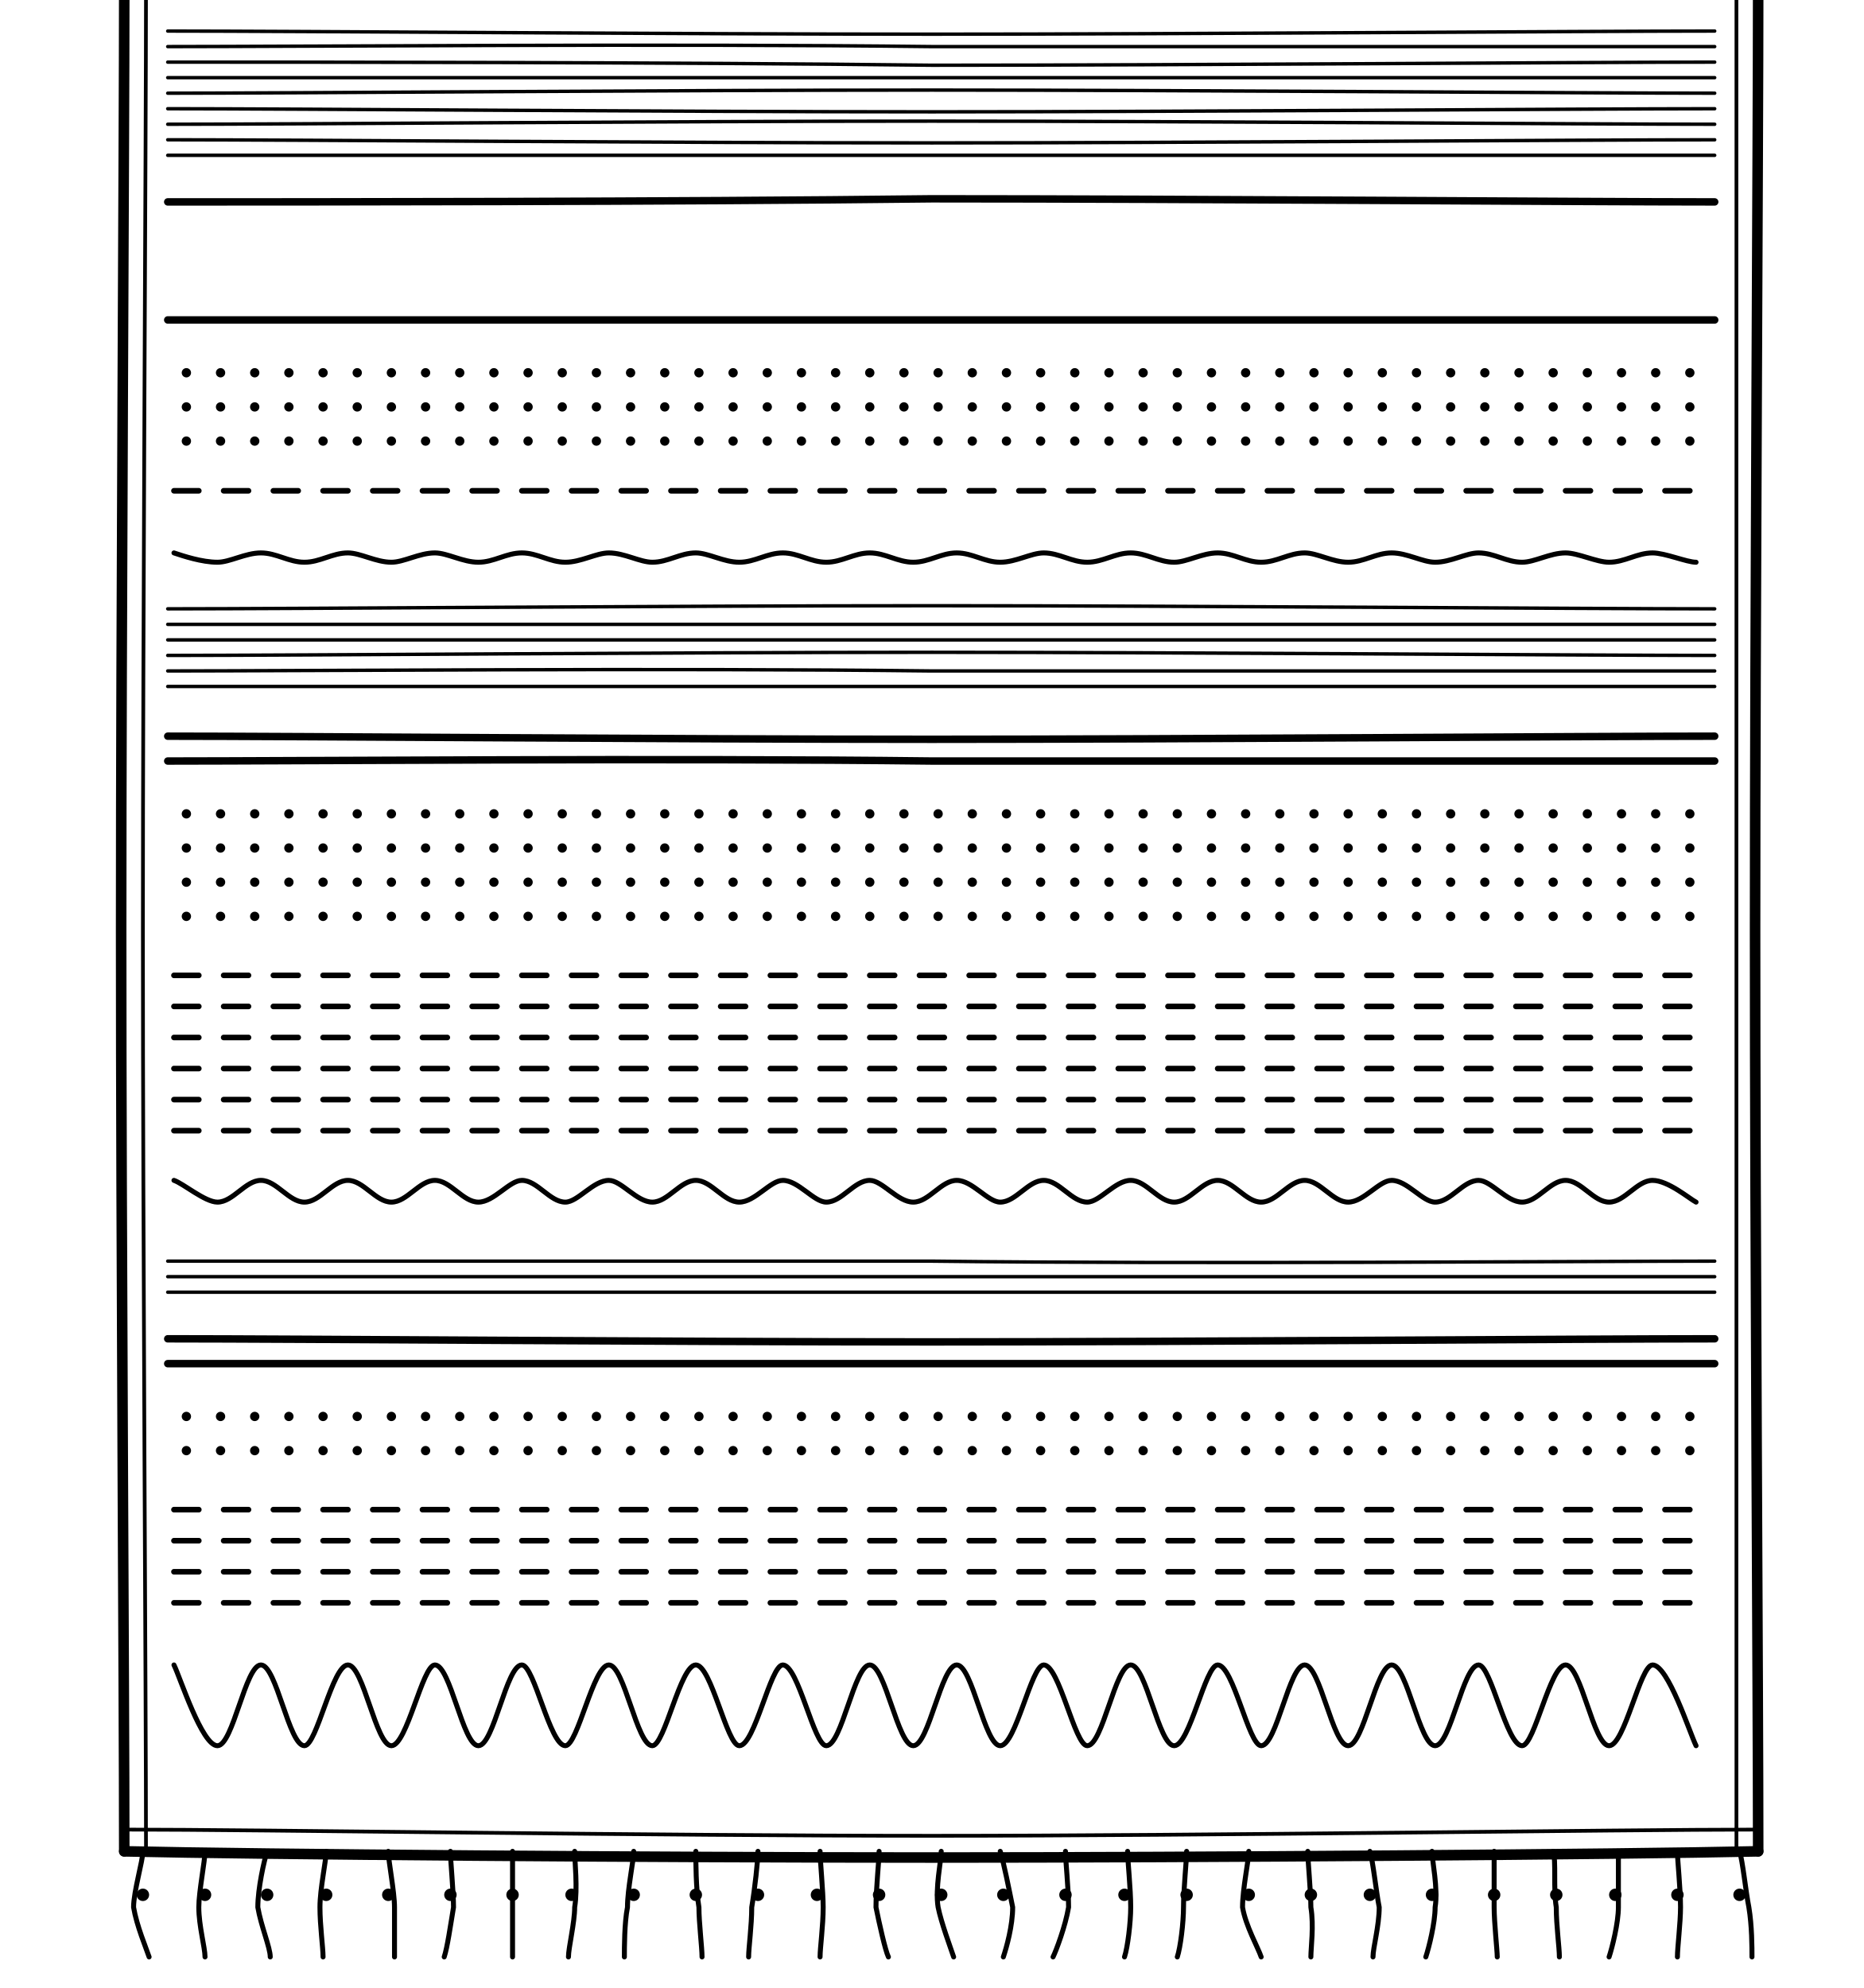
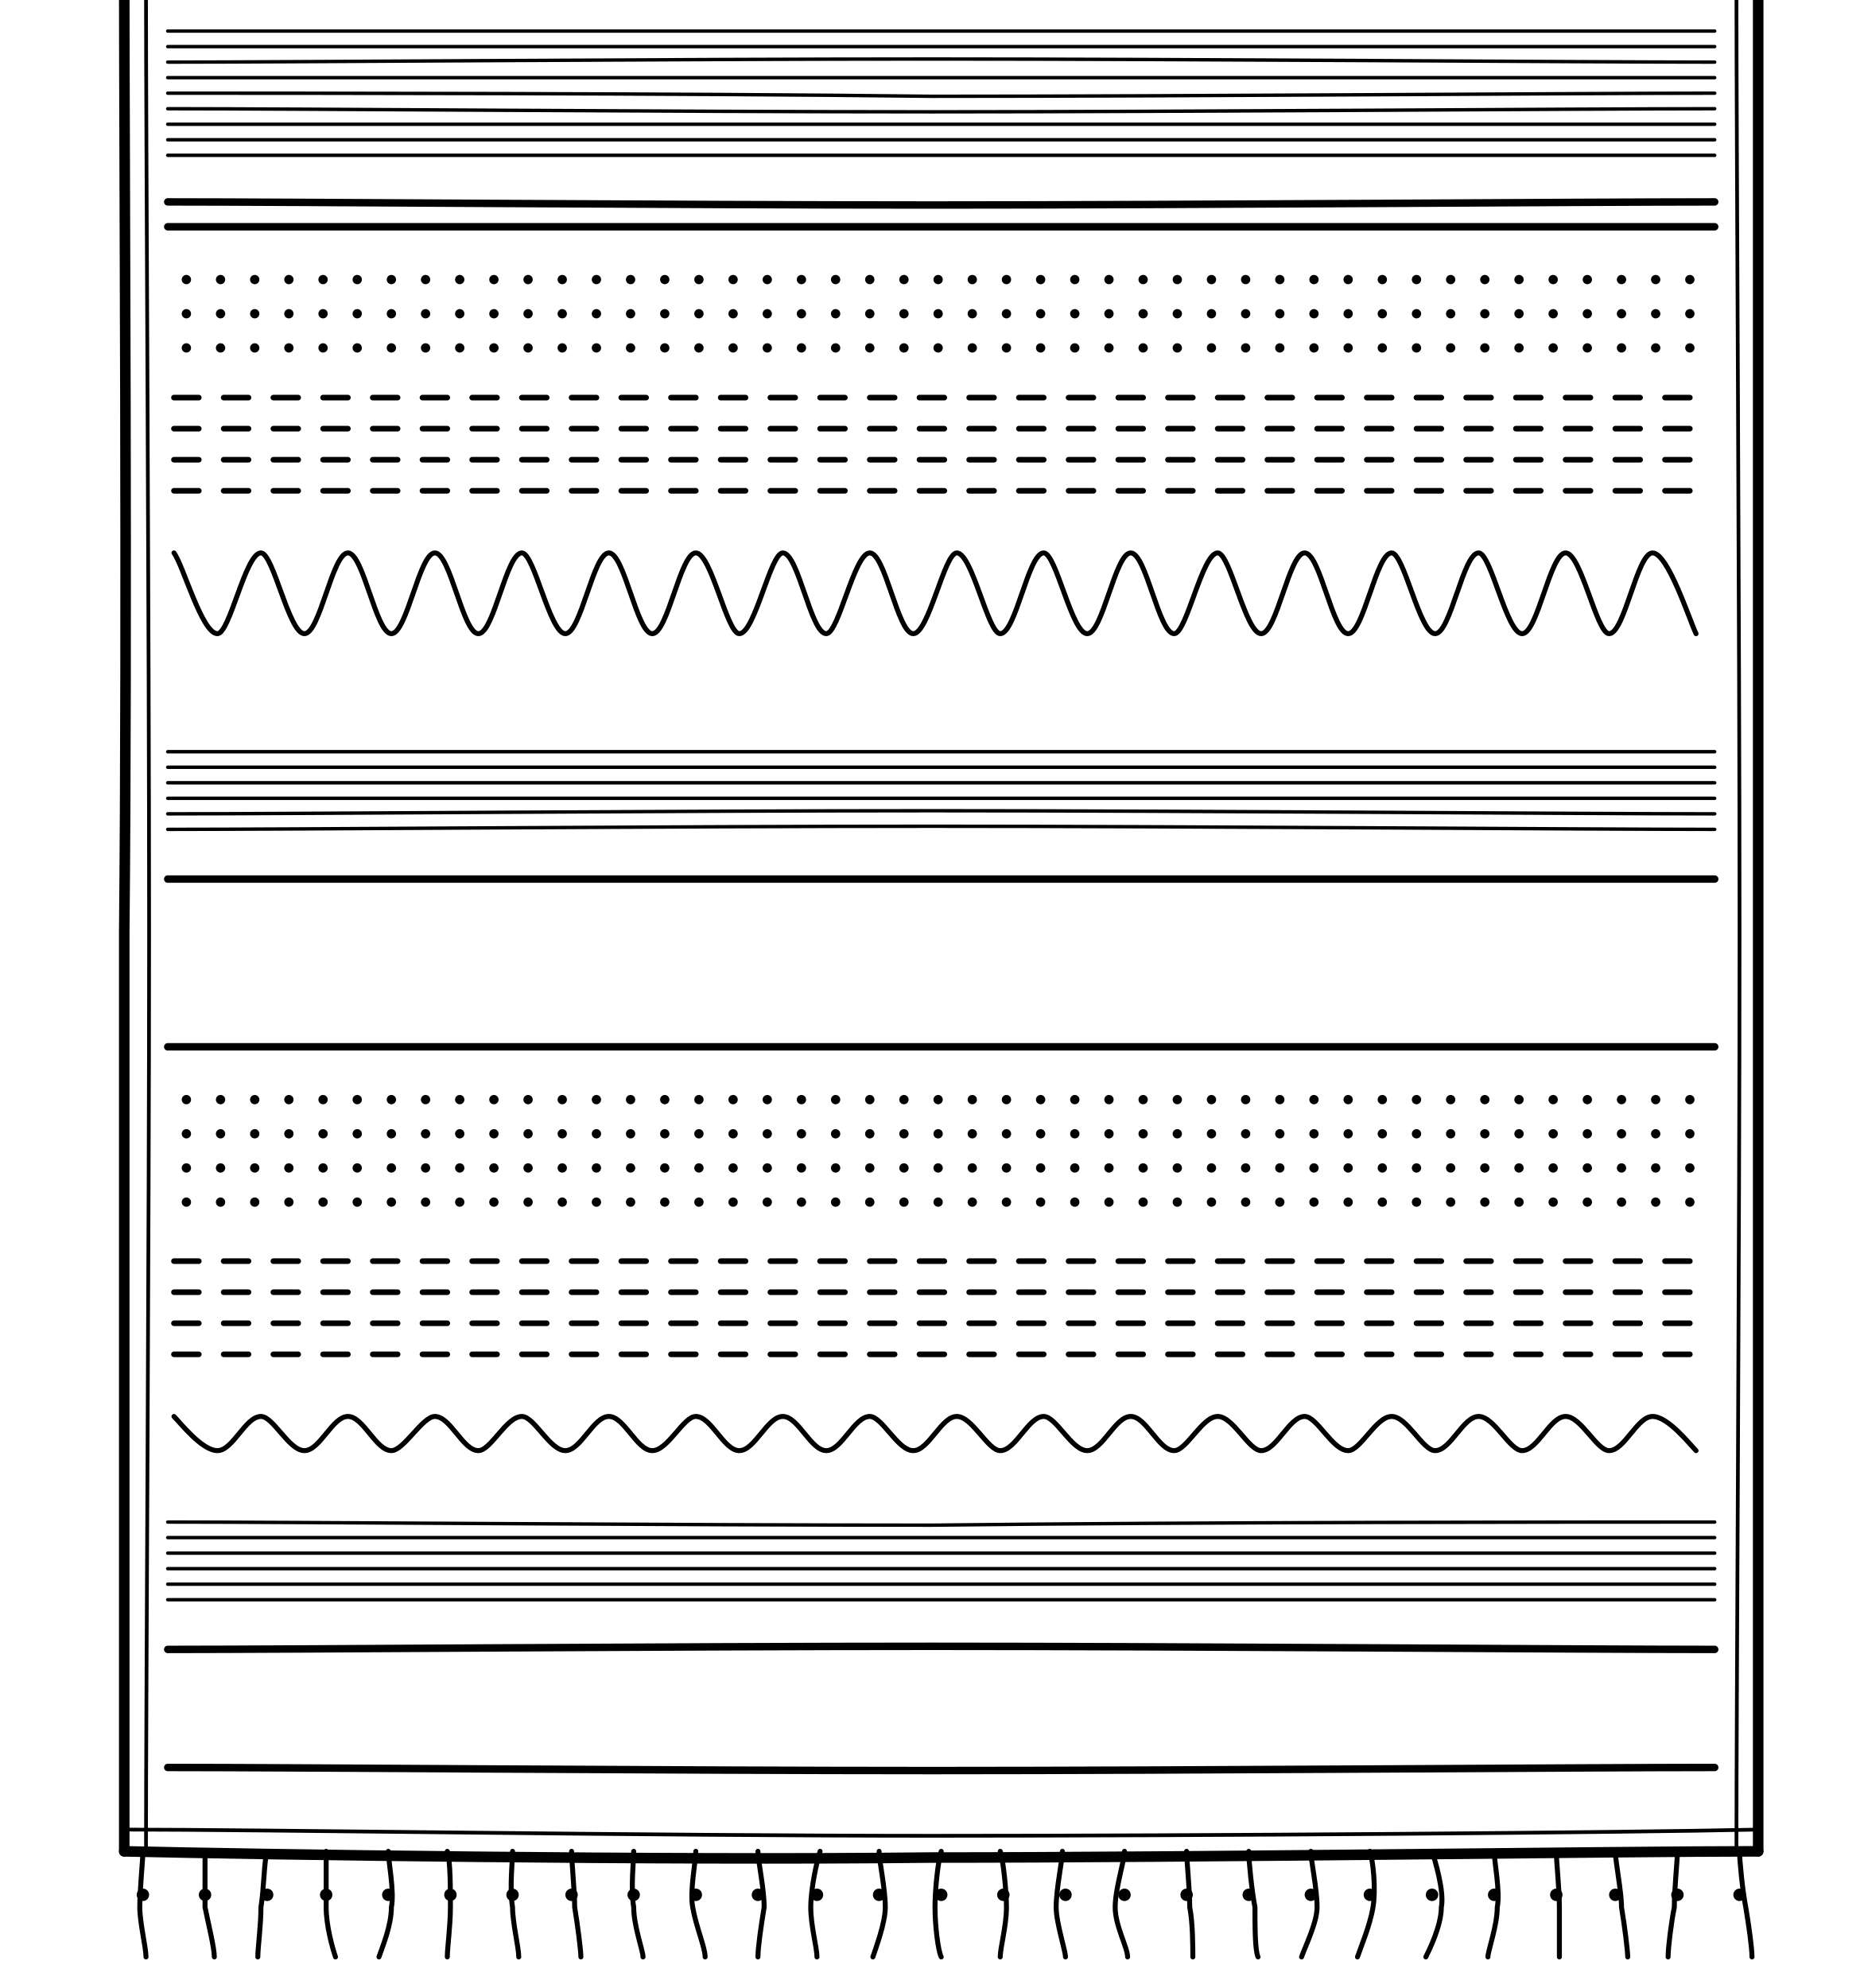
<svg xmlns="http://www.w3.org/2000/svg" viewBox="0 0 600 640" fill="none" stroke="currentColor" stroke-linecap="round" stroke-linejoin="round" aria-hidden="true" focusable="false" preserveAspectRatio="none">
-   <path d="M40 -4C40 47 39 200 39 300C39 400 40 546 40 596" stroke-width="3.4" />
-   <path d="M566 -4C566 46 565 200 565 300C565 400 566 546 566 596" stroke-width="3.4" />
-   <path d="M47 -4C47 46 46 200 46 300C46 400 47 546 47 596" stroke-width="1.2" />
-   <path d="M559 -4C559 47 559 200 559 300C559 400 559 546 559 596" stroke-width="1.2" />
-   <path d="M40 596C83 597 212 598 300 598C387 598 522 597 566 596" stroke-width="3.4" />
-   <path d="M40 589C83 589 212 591 300 591C388 591 522 589 566 589" stroke-width="1.2" />
-   <path d="M54 10C95 10 217 11 300 11C383 11 510 10 552 10" stroke-width="1.1" />
-   <path d="M54 15C95 15 217 14 300 15C383 15 510 15 552 15" stroke-width="1.1" />
-   <path d="M54 20C95 20 217 20 300 21C383 21 510 20 552 20" stroke-width="1.1" />
+   <path d="M40 -4C40 47 41 200 40 300C40 400 40 547 40 596" stroke-width="3.4" />
+   <path d="M566 -4C566 47 566 200 566 300C566 401 566 547 566 596" stroke-width="3.4" />
+   <path d="M47 -4C47 46 48 200 48 300C48 400 47 547 47 596" stroke-width="1.2" />
+   <path d="M559 -4C559 47 560 200 560 300C560 400 559 547 559 596" stroke-width="1.2" />
+   <path d="M40 596C83 597 212 599 300 598C387 598 521 596 566 596" stroke-width="3.4" />
+   <path d="M40 589C83 589 212 591 300 591C388 591 522 590 566 589" stroke-width="1.2" />
+   <path d="M54 10C95 10 217 10 300 10C383 10 510 10 552 10" stroke-width="1.1" />
+   <path d="M54 15C95 15 217 15 300 15C383 15 510 15 552 15" stroke-width="1.1" />
+   <path d="M54 20C95 20 217 19 300 19C383 19 510 20 552 20" stroke-width="1.1" />
  <path d="M54 25C95 25 217 25 300 25C383 25 510 25 552 25" stroke-width="1.1" />
-   <path d="M54 30C95 30 217 29 300 29C383 29 510 30 552 30" stroke-width="1.1" />
+   <path d="M54 30C95 30 217 30 300 31C383 31 510 30 552 30" stroke-width="1.1" />
  <path d="M54 35C95 35 217 36 300 36C383 36 510 35 552 35" stroke-width="1.1" />
-   <path d="M54 40C95 40 217 39 300 39C383 39 510 40 552 40" stroke-width="1.1" />
-   <path d="M54 45C95 45 217 46 300 46C383 46 510 45 552 45" stroke-width="1.1" />
+   <path d="M54 40C95 40 217 40 300 40C383 40 510 40 552 40" stroke-width="1.1" />
+   <path d="M54 45C95 45 217 45 300 45C383 45 510 45 552 45" stroke-width="1.1" />
  <path d="M54 50C95 50 217 50 300 50C383 50 510 50 552 50" stroke-width="1.1" />
-   <path d="M54 65C95 65 217 65 300 64C383 64 510 65 552 65" stroke-width="2.4" />
-   <path d="M54 103C95 103 217 103 300 103C383 103 510 103 552 103" stroke-width="2.4" />
-   <path d="M60 120h0M71 120h0M82 120h0M93 120h0M104 120h0M115 120h0M126 120h0M137 120h0M148 120h0M159 120h0M170 120h0M181 120h0M192 120h0M203 120h0M214 120h0M225 120h0M236 120h0M247 120h0M258 120h0M269 120h0M280 120h0M291 120h0M302 120h0M313 120h0M324 120h0M335 120h0M346 120h0M357 120h0M368 120h0M379 120h0M390 120h0M401 120h0M412 120h0M423 120h0M434 120h0M445 120h0M456 120h0M467 120h0M478 120h0M489 120h0M500 120h0M511 120h0M522 120h0M533 120h0M544 120h0" stroke-width="3" />
-   <path d="M60 131h0M71 131h0M82 131h0M93 131h0M104 131h0M115 131h0M126 131h0M137 131h0M148 131h0M159 131h0M170 131h0M181 131h0M192 131h0M203 131h0M214 131h0M225 131h0M236 131h0M247 131h0M258 131h0M269 131h0M280 131h0M291 131h0M302 131h0M313 131h0M324 131h0M335 131h0M346 131h0M357 131h0M368 131h0M379 131h0M390 131h0M401 131h0M412 131h0M423 131h0M434 131h0M445 131h0M456 131h0M467 131h0M478 131h0M489 131h0M500 131h0M511 131h0M522 131h0M533 131h0M544 131h0" stroke-width="3" />
-   <path d="M60 142h0M71 142h0M82 142h0M93 142h0M104 142h0M115 142h0M126 142h0M137 142h0M148 142h0M159 142h0M170 142h0M181 142h0M192 142h0M203 142h0M214 142h0M225 142h0M236 142h0M247 142h0M258 142h0M269 142h0M280 142h0M291 142h0M302 142h0M313 142h0M324 142h0M335 142h0M346 142h0M357 142h0M368 142h0M379 142h0M390 142h0M401 142h0M412 142h0M423 142h0M434 142h0M445 142h0M456 142h0M467 142h0M478 142h0M489 142h0M500 142h0M511 142h0M522 142h0M533 142h0M544 142h0" stroke-width="3" />
+   <path d="M54 65C95 65 217 66 300 66C383 66 510 65 552 65" stroke-width="2.4" />
+   <path d="M54 73C95 73 217 73 300 73C383 73 510 73 552 73" stroke-width="2.4" />
+   <path d="M60 90h0M71 90h0M82 90h0M93 90h0M104 90h0M115 90h0M126 90h0M137 90h0M148 90h0M159 90h0M170 90h0M181 90h0M192 90h0M203 90h0M214 90h0M225 90h0M236 90h0M247 90h0M258 90h0M269 90h0M280 90h0M291 90h0M302 90h0M313 90h0M324 90h0M335 90h0M346 90h0M357 90h0M368 90h0M379 90h0M390 90h0M401 90h0M412 90h0M423 90h0M434 90h0M445 90h0M456 90h0M467 90h0M478 90h0M489 90h0M500 90h0M511 90h0M522 90h0M533 90h0M544 90h0" stroke-width="3" />
+   <path d="M60 101h0M71 101h0M82 101h0M93 101h0M104 101h0M115 101h0M126 101h0M137 101h0M148 101h0M159 101h0M170 101h0M181 101h0M192 101h0M203 101h0M214 101h0M225 101h0M236 101h0M247 101h0M258 101h0M269 101h0M280 101h0M291 101h0M302 101h0M313 101h0M324 101h0M335 101h0M346 101h0M357 101h0M368 101h0M379 101h0M390 101h0M401 101h0M412 101h0M423 101h0M434 101h0M445 101h0M456 101h0M467 101h0M478 101h0M489 101h0M500 101h0M511 101h0M522 101h0M533 101h0M544 101h0" stroke-width="3" />
+   <path d="M60 112h0M71 112h0M82 112h0M93 112h0M104 112h0M115 112h0M126 112h0M137 112h0M148 112h0M159 112h0M170 112h0M181 112h0M192 112h0M203 112h0M214 112h0M225 112h0M236 112h0M247 112h0M258 112h0M269 112h0M280 112h0M291 112h0M302 112h0M313 112h0M324 112h0M335 112h0M346 112h0M357 112h0M368 112h0M379 112h0M390 112h0M401 112h0M412 112h0M423 112h0M434 112h0M445 112h0M456 112h0M467 112h0M478 112h0M489 112h0M500 112h0M511 112h0M522 112h0M533 112h0M544 112h0" stroke-width="3" />
+   <path d="M56 128h8M72 128h8M88 128h8M104 128h8M120 128h8M136 128h8M152 128h8M168 128h8M184 128h8M200 128h8M216 128h8M232 128h8M248 128h8M264 128h8M280 128h8M296 128h8M312 128h8M328 128h8M344 128h8M360 128h8M376 128h8M392 128h8M408 128h8M424 128h8M440 128h8M456 128h8M472 128h8M488 128h8M504 128h8M520 128h8M536 128h8" stroke-width="1.8" />
+   <path d="M56 138h8M72 138h8M88 138h8M104 138h8M120 138h8M136 138h8M152 138h8M168 138h8M184 138h8M200 138h8M216 138h8M232 138h8M248 138h8M264 138h8M280 138h8M296 138h8M312 138h8M328 138h8M344 138h8M360 138h8M376 138h8M392 138h8M408 138h8M424 138h8M440 138h8M456 138h8M472 138h8M488 138h8M504 138h8M520 138h8M536 138h8" stroke-width="1.8" />
+   <path d="M56 148h8M72 148h8M88 148h8M104 148h8M120 148h8M136 148h8M152 148h8M168 148h8M184 148h8M200 148h8M216 148h8M232 148h8M248 148h8M264 148h8M280 148h8M296 148h8M312 148h8M328 148h8M344 148h8M360 148h8M376 148h8M392 148h8M408 148h8M424 148h8M440 148h8M456 148h8M472 148h8M488 148h8M504 148h8M520 148h8M536 148h8" stroke-width="1.8" />
  <path d="M56 158h8M72 158h8M88 158h8M104 158h8M120 158h8M136 158h8M152 158h8M168 158h8M184 158h8M200 158h8M216 158h8M232 158h8M248 158h8M264 158h8M280 158h8M296 158h8M312 158h8M328 158h8M344 158h8M360 158h8M376 158h8M392 158h8M408 158h8M424 158h8M440 158h8M456 158h8M472 158h8M488 158h8M504 158h8M520 158h8M536 158h8" stroke-width="1.8" />
-   <path d="M56 178C59 179 65 181 70 181C74 181 79 178 84 178C89 178 93 181 98 181C103 181 107 178 112 178C116 178 121 181 126 181C130 181 135 178 140 178C144 178 149 181 154 181C159 181 163 178 168 178C173 178 177 181 182 181C187 181 192 178 196 178C201 178 206 181 210 181C215 181 219 178 224 178C228 178 233 181 238 181C243 181 247 178 252 178C257 178 261 181 266 181C271 181 275 178 280 178C285 178 289 181 294 181C299 181 303 178 308 178C313 178 317 181 322 181C327 181 332 178 336 178C341 178 345 181 350 181C355 181 359 178 364 178C369 178 373 181 378 181C382 181 387 178 392 178C397 178 401 181 406 181C411 181 415 178 420 178C424 178 429 181 434 181C439 181 443 178 448 178C453 178 458 181 462 181C467 181 472 178 476 178C481 178 485 181 490 181C494 181 499 178 504 178C508 178 514 181 518 181C523 181 527 178 532 178C536 178 543 181 546 181" stroke-width="1.6" />
-   <path d="M54 196C95 196 217 195 300 195C383 195 510 196 552 196" stroke-width="1.1" />
-   <path d="M54 201C95 201 217 201 300 201C383 201 510 201 552 201" stroke-width="1.1" />
-   <path d="M54 206C95 206 217 206 300 206C383 206 510 206 552 206" stroke-width="1.1" />
-   <path d="M54 211C95 211 217 210 300 210C383 210 510 211 552 211" stroke-width="1.1" />
-   <path d="M54 216C95 216 217 215 300 216C383 216 510 216 552 216" stroke-width="1.1" />
-   <path d="M54 221C95 221 217 221 300 221C383 221 510 221 552 221" stroke-width="1.1" />
-   <path d="M54 237C95 237 217 238 300 238C383 238 510 237 552 237" stroke-width="2.4" />
-   <path d="M54 245C95 245 217 244 300 245C383 245 510 245 552 245" stroke-width="2.4" />
-   <path d="M60 262h0M71 262h0M82 262h0M93 262h0M104 262h0M115 262h0M126 262h0M137 262h0M148 262h0M159 262h0M170 262h0M181 262h0M192 262h0M203 262h0M214 262h0M225 262h0M236 262h0M247 262h0M258 262h0M269 262h0M280 262h0M291 262h0M302 262h0M313 262h0M324 262h0M335 262h0M346 262h0M357 262h0M368 262h0M379 262h0M390 262h0M401 262h0M412 262h0M423 262h0M434 262h0M445 262h0M456 262h0M467 262h0M478 262h0M489 262h0M500 262h0M511 262h0M522 262h0M533 262h0M544 262h0" stroke-width="3" />
-   <path d="M60 273h0M71 273h0M82 273h0M93 273h0M104 273h0M115 273h0M126 273h0M137 273h0M148 273h0M159 273h0M170 273h0M181 273h0M192 273h0M203 273h0M214 273h0M225 273h0M236 273h0M247 273h0M258 273h0M269 273h0M280 273h0M291 273h0M302 273h0M313 273h0M324 273h0M335 273h0M346 273h0M357 273h0M368 273h0M379 273h0M390 273h0M401 273h0M412 273h0M423 273h0M434 273h0M445 273h0M456 273h0M467 273h0M478 273h0M489 273h0M500 273h0M511 273h0M522 273h0M533 273h0M544 273h0" stroke-width="3" />
-   <path d="M60 284h0M71 284h0M82 284h0M93 284h0M104 284h0M115 284h0M126 284h0M137 284h0M148 284h0M159 284h0M170 284h0M181 284h0M192 284h0M203 284h0M214 284h0M225 284h0M236 284h0M247 284h0M258 284h0M269 284h0M280 284h0M291 284h0M302 284h0M313 284h0M324 284h0M335 284h0M346 284h0M357 284h0M368 284h0M379 284h0M390 284h0M401 284h0M412 284h0M423 284h0M434 284h0M445 284h0M456 284h0M467 284h0M478 284h0M489 284h0M500 284h0M511 284h0M522 284h0M533 284h0M544 284h0" stroke-width="3" />
-   <path d="M60 295h0M71 295h0M82 295h0M93 295h0M104 295h0M115 295h0M126 295h0M137 295h0M148 295h0M159 295h0M170 295h0M181 295h0M192 295h0M203 295h0M214 295h0M225 295h0M236 295h0M247 295h0M258 295h0M269 295h0M280 295h0M291 295h0M302 295h0M313 295h0M324 295h0M335 295h0M346 295h0M357 295h0M368 295h0M379 295h0M390 295h0M401 295h0M412 295h0M423 295h0M434 295h0M445 295h0M456 295h0M467 295h0M478 295h0M489 295h0M500 295h0M511 295h0M522 295h0M533 295h0M544 295h0" stroke-width="3" />
-   <path d="M56 314h8M72 314h8M88 314h8M104 314h8M120 314h8M136 314h8M152 314h8M168 314h8M184 314h8M200 314h8M216 314h8M232 314h8M248 314h8M264 314h8M280 314h8M296 314h8M312 314h8M328 314h8M344 314h8M360 314h8M376 314h8M392 314h8M408 314h8M424 314h8M440 314h8M456 314h8M472 314h8M488 314h8M504 314h8M520 314h8M536 314h8" stroke-width="1.8" />
-   <path d="M56 324h8M72 324h8M88 324h8M104 324h8M120 324h8M136 324h8M152 324h8M168 324h8M184 324h8M200 324h8M216 324h8M232 324h8M248 324h8M264 324h8M280 324h8M296 324h8M312 324h8M328 324h8M344 324h8M360 324h8M376 324h8M392 324h8M408 324h8M424 324h8M440 324h8M456 324h8M472 324h8M488 324h8M504 324h8M520 324h8M536 324h8" stroke-width="1.8" />
-   <path d="M56 334h8M72 334h8M88 334h8M104 334h8M120 334h8M136 334h8M152 334h8M168 334h8M184 334h8M200 334h8M216 334h8M232 334h8M248 334h8M264 334h8M280 334h8M296 334h8M312 334h8M328 334h8M344 334h8M360 334h8M376 334h8M392 334h8M408 334h8M424 334h8M440 334h8M456 334h8M472 334h8M488 334h8M504 334h8M520 334h8M536 334h8" stroke-width="1.8" />
-   <path d="M56 344h8M72 344h8M88 344h8M104 344h8M120 344h8M136 344h8M152 344h8M168 344h8M184 344h8M200 344h8M216 344h8M232 344h8M248 344h8M264 344h8M280 344h8M296 344h8M312 344h8M328 344h8M344 344h8M360 344h8M376 344h8M392 344h8M408 344h8M424 344h8M440 344h8M456 344h8M472 344h8M488 344h8M504 344h8M520 344h8M536 344h8" stroke-width="1.8" />
-   <path d="M56 354h8M72 354h8M88 354h8M104 354h8M120 354h8M136 354h8M152 354h8M168 354h8M184 354h8M200 354h8M216 354h8M232 354h8M248 354h8M264 354h8M280 354h8M296 354h8M312 354h8M328 354h8M344 354h8M360 354h8M376 354h8M392 354h8M408 354h8M424 354h8M440 354h8M456 354h8M472 354h8M488 354h8M504 354h8M520 354h8M536 354h8" stroke-width="1.8" />
-   <path d="M56 364h8M72 364h8M88 364h8M104 364h8M120 364h8M136 364h8M152 364h8M168 364h8M184 364h8M200 364h8M216 364h8M232 364h8M248 364h8M264 364h8M280 364h8M296 364h8M312 364h8M328 364h8M344 364h8M360 364h8M376 364h8M392 364h8M408 364h8M424 364h8M440 364h8M456 364h8M472 364h8M488 364h8M504 364h8M520 364h8M536 364h8" stroke-width="1.8" />
-   <path d="M56 380C59 381 66 387 70 387C75 387 79 380 84 380C89 380 93 387 98 387C103 387 107 380 112 380C117 380 121 387 126 387C131 387 135 380 140 380C145 380 149 387 154 387C159 387 164 380 168 380C173 380 177 387 182 387C186 387 191 380 196 380C200 380 205 387 210 387C215 387 219 380 224 380C229 380 233 387 238 387C243 387 248 380 252 380C257 380 262 387 266 387C271 387 275 380 280 380C284 380 289 387 294 387C299 387 303 380 308 380C313 380 318 387 322 387C327 387 331 380 336 380C341 380 345 387 350 387C354 387 359 380 364 380C369 380 373 387 378 387C383 387 387 380 392 380C397 380 401 387 406 387C411 387 415 380 420 380C425 380 429 387 434 387C439 387 444 380 448 380C453 380 458 387 462 387C467 387 471 380 476 380C480 380 485 387 490 387C495 387 499 380 504 380C509 380 513 387 518 387C523 387 527 380 532 380C537 380 544 386 546 387" stroke-width="1.6" />
-   <path d="M54 406C95 406 217 406 300 406C383 407 510 406 552 406" stroke-width="1.1" />
-   <path d="M54 411C95 411 217 411 300 411C383 411 510 411 552 411" stroke-width="1.1" />
-   <path d="M54 416C95 416 217 416 300 416C383 416 510 416 552 416" stroke-width="1.1" />
-   <path d="M54 431C95 431 217 432 300 432C383 432 510 431 552 431" stroke-width="2.4" />
-   <path d="M54 439C95 439 217 439 300 439C383 439 510 439 552 439" stroke-width="2.4" />
-   <path d="M60 456h0M71 456h0M82 456h0M93 456h0M104 456h0M115 456h0M126 456h0M137 456h0M148 456h0M159 456h0M170 456h0M181 456h0M192 456h0M203 456h0M214 456h0M225 456h0M236 456h0M247 456h0M258 456h0M269 456h0M280 456h0M291 456h0M302 456h0M313 456h0M324 456h0M335 456h0M346 456h0M357 456h0M368 456h0M379 456h0M390 456h0M401 456h0M412 456h0M423 456h0M434 456h0M445 456h0M456 456h0M467 456h0M478 456h0M489 456h0M500 456h0M511 456h0M522 456h0M533 456h0M544 456h0" stroke-width="3" />
-   <path d="M60 467h0M71 467h0M82 467h0M93 467h0M104 467h0M115 467h0M126 467h0M137 467h0M148 467h0M159 467h0M170 467h0M181 467h0M192 467h0M203 467h0M214 467h0M225 467h0M236 467h0M247 467h0M258 467h0M269 467h0M280 467h0M291 467h0M302 467h0M313 467h0M324 467h0M335 467h0M346 467h0M357 467h0M368 467h0M379 467h0M390 467h0M401 467h0M412 467h0M423 467h0M434 467h0M445 467h0M456 467h0M467 467h0M478 467h0M489 467h0M500 467h0M511 467h0M522 467h0M533 467h0M544 467h0" stroke-width="3" />
-   <path d="M56 486h8M72 486h8M88 486h8M104 486h8M120 486h8M136 486h8M152 486h8M168 486h8M184 486h8M200 486h8M216 486h8M232 486h8M248 486h8M264 486h8M280 486h8M296 486h8M312 486h8M328 486h8M344 486h8M360 486h8M376 486h8M392 486h8M408 486h8M424 486h8M440 486h8M456 486h8M472 486h8M488 486h8M504 486h8M520 486h8M536 486h8" stroke-width="1.8" />
-   <path d="M56 496h8M72 496h8M88 496h8M104 496h8M120 496h8M136 496h8M152 496h8M168 496h8M184 496h8M200 496h8M216 496h8M232 496h8M248 496h8M264 496h8M280 496h8M296 496h8M312 496h8M328 496h8M344 496h8M360 496h8M376 496h8M392 496h8M408 496h8M424 496h8M440 496h8M456 496h8M472 496h8M488 496h8M504 496h8M520 496h8M536 496h8" stroke-width="1.8" />
-   <path d="M56 506h8M72 506h8M88 506h8M104 506h8M120 506h8M136 506h8M152 506h8M168 506h8M184 506h8M200 506h8M216 506h8M232 506h8M248 506h8M264 506h8M280 506h8M296 506h8M312 506h8M328 506h8M344 506h8M360 506h8M376 506h8M392 506h8M408 506h8M424 506h8M440 506h8M456 506h8M472 506h8M488 506h8M504 506h8M520 506h8M536 506h8" stroke-width="1.8" />
-   <path d="M56 516h8M72 516h8M88 516h8M104 516h8M120 516h8M136 516h8M152 516h8M168 516h8M184 516h8M200 516h8M216 516h8M232 516h8M248 516h8M264 516h8M280 516h8M296 516h8M312 516h8M328 516h8M344 516h8M360 516h8M376 516h8M392 516h8M408 516h8M424 516h8M440 516h8M456 516h8M472 516h8M488 516h8M504 516h8M520 516h8M536 516h8" stroke-width="1.8" />
-   <path d="M56 536C58 540 65 562 70 562C75 562 79 536 84 536C89 536 93 562 98 562C102 562 107 536 112 536C117 536 121 562 126 562C131 562 136 536 140 536C145 536 149 562 154 562C159 562 163 536 168 536C172 536 177 562 182 562C186 562 191 536 196 536C201 536 205 562 210 562C214 562 219 536 224 536C229 536 234 562 238 562C243 562 248 536 252 536C257 536 262 562 266 562C271 562 275 536 280 536C285 536 289 562 294 562C299 562 303 536 308 536C313 536 317 562 322 562C327 562 332 536 336 536C341 536 346 562 350 562C355 562 359 536 364 536C369 536 373 562 378 562C383 562 388 536 392 536C397 536 402 562 406 562C411 562 415 536 420 536C425 536 429 562 434 562C439 562 443 536 448 536C453 536 457 562 462 562C467 562 471 536 476 536C480 536 485 562 490 562C494 562 499 536 504 536C509 536 513 562 518 562C523 562 528 536 532 536C537 536 544 558 546 562" stroke-width="1.6" />
-   <path d="M46 596C46 599 43 609 43 614C44 620 47 627 48 630" stroke-width="1.6" />
+   <path d="M56 178C59 182 65 204 70 204C74 204 79 178 84 178C88 178 93 204 98 204C103 204 107 178 112 178C117 178 121 204 126 204C131 204 135 178 140 178C145 178 149 204 154 204C159 204 163 178 168 178C172 178 177 204 182 204C187 204 191 178 196 178C201 178 205 204 210 204C215 204 219 178 224 178C229 178 234 204 238 204C243 204 248 178 252 178C257 178 261 204 266 204C270 204 275 178 280 178C285 178 289 204 294 204C299 204 304 178 308 178C313 178 318 204 322 204C327 204 331 178 336 178C340 178 345 204 350 204C355 204 359 178 364 178C369 178 373 204 378 204C382 204 387 178 392 178C396 178 401 204 406 204C411 204 415 178 420 178C425 178 429 204 434 204C439 204 443 178 448 178C452 178 457 204 462 204C467 204 471 178 476 178C480 178 485 204 490 204C495 204 499 178 504 178C509 178 514 204 518 204C523 204 527 178 532 178C537 178 544 200 546 204" stroke-width="1.6" />
+   <path d="M54 242C95 242 217 242 300 242C383 242 510 242 552 242" stroke-width="1.1" />
+   <path d="M54 247C95 247 217 247 300 247C383 247 510 247 552 247" stroke-width="1.1" />
+   <path d="M54 252C95 252 217 252 300 252C383 252 510 252 552 252" stroke-width="1.1" />
+   <path d="M54 257C95 257 217 257 300 257C383 257 510 257 552 257" stroke-width="1.1" />
+   <path d="M54 262C95 262 217 261 300 261C383 261 510 262 552 262" stroke-width="1.1" />
+   <path d="M54 267C95 267 217 266 300 266C383 266 510 267 552 267" stroke-width="1.1" />
+   <path d="M54 283C95 283 217 283 300 283C383 283 510 283 552 283" stroke-width="2.4" />
+   <path d="M54 337C95 337 217 337 300 337C383 337 510 337 552 337" stroke-width="2.4" />
+   <path d="M60 354h0M71 354h0M82 354h0M93 354h0M104 354h0M115 354h0M126 354h0M137 354h0M148 354h0M159 354h0M170 354h0M181 354h0M192 354h0M203 354h0M214 354h0M225 354h0M236 354h0M247 354h0M258 354h0M269 354h0M280 354h0M291 354h0M302 354h0M313 354h0M324 354h0M335 354h0M346 354h0M357 354h0M368 354h0M379 354h0M390 354h0M401 354h0M412 354h0M423 354h0M434 354h0M445 354h0M456 354h0M467 354h0M478 354h0M489 354h0M500 354h0M511 354h0M522 354h0M533 354h0M544 354h0" stroke-width="3" />
+   <path d="M60 365h0M71 365h0M82 365h0M93 365h0M104 365h0M115 365h0M126 365h0M137 365h0M148 365h0M159 365h0M170 365h0M181 365h0M192 365h0M203 365h0M214 365h0M225 365h0M236 365h0M247 365h0M258 365h0M269 365h0M280 365h0M291 365h0M302 365h0M313 365h0M324 365h0M335 365h0M346 365h0M357 365h0M368 365h0M379 365h0M390 365h0M401 365h0M412 365h0M423 365h0M434 365h0M445 365h0M456 365h0M467 365h0M478 365h0M489 365h0M500 365h0M511 365h0M522 365h0M533 365h0M544 365h0" stroke-width="3" />
+   <path d="M60 376h0M71 376h0M82 376h0M93 376h0M104 376h0M115 376h0M126 376h0M137 376h0M148 376h0M159 376h0M170 376h0M181 376h0M192 376h0M203 376h0M214 376h0M225 376h0M236 376h0M247 376h0M258 376h0M269 376h0M280 376h0M291 376h0M302 376h0M313 376h0M324 376h0M335 376h0M346 376h0M357 376h0M368 376h0M379 376h0M390 376h0M401 376h0M412 376h0M423 376h0M434 376h0M445 376h0M456 376h0M467 376h0M478 376h0M489 376h0M500 376h0M511 376h0M522 376h0M533 376h0M544 376h0" stroke-width="3" />
+   <path d="M60 387h0M71 387h0M82 387h0M93 387h0M104 387h0M115 387h0M126 387h0M137 387h0M148 387h0M159 387h0M170 387h0M181 387h0M192 387h0M203 387h0M214 387h0M225 387h0M236 387h0M247 387h0M258 387h0M269 387h0M280 387h0M291 387h0M302 387h0M313 387h0M324 387h0M335 387h0M346 387h0M357 387h0M368 387h0M379 387h0M390 387h0M401 387h0M412 387h0M423 387h0M434 387h0M445 387h0M456 387h0M467 387h0M478 387h0M489 387h0M500 387h0M511 387h0M522 387h0M533 387h0M544 387h0" stroke-width="3" />
+   <path d="M56 406h8M72 406h8M88 406h8M104 406h8M120 406h8M136 406h8M152 406h8M168 406h8M184 406h8M200 406h8M216 406h8M232 406h8M248 406h8M264 406h8M280 406h8M296 406h8M312 406h8M328 406h8M344 406h8M360 406h8M376 406h8M392 406h8M408 406h8M424 406h8M440 406h8M456 406h8M472 406h8M488 406h8M504 406h8M520 406h8M536 406h8" stroke-width="1.8" />
+   <path d="M56 416h8M72 416h8M88 416h8M104 416h8M120 416h8M136 416h8M152 416h8M168 416h8M184 416h8M200 416h8M216 416h8M232 416h8M248 416h8M264 416h8M280 416h8M296 416h8M312 416h8M328 416h8M344 416h8M360 416h8M376 416h8M392 416h8M408 416h8M424 416h8M440 416h8M456 416h8M472 416h8M488 416h8M504 416h8M520 416h8M536 416h8" stroke-width="1.8" />
+   <path d="M56 426h8M72 426h8M88 426h8M104 426h8M120 426h8M136 426h8M152 426h8M168 426h8M184 426h8M200 426h8M216 426h8M232 426h8M248 426h8M264 426h8M280 426h8M296 426h8M312 426h8M328 426h8M344 426h8M360 426h8M376 426h8M392 426h8M408 426h8M424 426h8M440 426h8M456 426h8M472 426h8M488 426h8M504 426h8M520 426h8M536 426h8" stroke-width="1.8" />
+   <path d="M56 436h8M72 436h8M88 436h8M104 436h8M120 436h8M136 436h8M152 436h8M168 436h8M184 436h8M200 436h8M216 436h8M232 436h8M248 436h8M264 436h8M280 436h8M296 436h8M312 436h8M328 436h8M344 436h8M360 436h8M376 436h8M392 436h8M408 436h8M424 436h8M440 436h8M456 436h8M472 436h8M488 436h8M504 436h8M520 436h8M536 436h8" stroke-width="1.8" />
+   <path d="M56 456C58 458 65 467 70 467C75 467 79 456 84 456C88 456 93 467 98 467C103 467 107 456 112 456C117 456 121 467 126 467C130 467 136 456 140 456C145 456 149 467 154 467C158 467 163 456 168 456C172 456 177 467 182 467C187 467 191 456 196 456C201 456 205 467 210 467C215 467 220 456 224 456C229 456 233 467 238 467C243 467 247 456 252 456C257 456 261 467 266 467C271 467 275 456 280 456C284 456 289 467 294 467C299 467 303 456 308 456C313 456 318 467 322 467C327 467 331 456 336 456C340 456 345 467 350 467C355 467 359 456 364 456C369 456 373 467 378 467C382 467 387 456 392 456C397 456 402 467 406 467C411 467 415 456 420 456C424 456 429 467 434 467C438 467 443 456 448 456C453 456 458 467 462 467C467 467 471 456 476 456C481 456 486 467 490 467C495 467 499 456 504 456C509 456 514 467 518 467C523 467 527 456 532 456C537 456 544 465 546 467" stroke-width="1.6" />
+   <path d="M54 490C95 490 217 491 300 491C383 490 510 490 552 490" stroke-width="1.1" />
+   <path d="M54 495C95 495 217 495 300 495C383 495 510 495 552 495" stroke-width="1.1" />
+   <path d="M54 500C95 500 217 500 300 500C383 500 510 500 552 500" stroke-width="1.1" />
+   <path d="M54 505C95 505 217 505 300 505C383 505 510 505 552 505" stroke-width="1.1" />
+   <path d="M54 510C95 510 217 510 300 510C383 510 510 510 552 510" stroke-width="1.1" />
+   <path d="M54 515C95 515 217 515 300 515C383 515 510 515 552 515" stroke-width="1.1" />
+   <path d="M54 531C95 531 217 530 300 530C383 530 510 531 552 531" stroke-width="2.4" />
+   <path d="M54 569C95 569 217 570 300 570C383 570 510 569 552 569" stroke-width="2.4" />
+   <path d="M46 596C46 599 45 608 45 614C45 619 47 627 47 630" stroke-width="1.6" />
  <path d="M46 610h0" stroke-width="4" />
-   <path d="M66 596C66 599 64 609 64 614C64 620 66 627 66 630" stroke-width="1.6" />
+   <path d="M66 596C66 599 66 608 66 614C67 619 69 627 69 630" stroke-width="1.6" />
  <path d="M66 610h0" stroke-width="4" />
-   <path d="M86 596C85 599 83 608 83 614C84 620 87 627 87 630" stroke-width="1.6" />
+   <path d="M86 596C85 599 85 608 84 614C84 620 83 627 83 630" stroke-width="1.6" />
  <path d="M86 610h0" stroke-width="4" />
-   <path d="M105 596C105 599 103 608 103 614C103 620 104 627 104 630" stroke-width="1.6" />
+   <path d="M105 596C105 599 105 608 105 614C105 620 107 627 108 630" stroke-width="1.6" />
  <path d="M105 610h0" stroke-width="4" />
-   <path d="M125 596C125 599 127 609 127 614C127 620 127 628 127 630" stroke-width="1.6" />
+   <path d="M125 596C125 599 127 609 126 614C126 620 123 627 122 630" stroke-width="1.6" />
  <path d="M125 610h0" stroke-width="4" />
-   <path d="M145 596C145 599 146 609 146 614C145 620 144 627 143 630" stroke-width="1.6" />
+   <path d="M144 596C145 599 145 608 145 614C145 620 144 627 144 630" stroke-width="1.6" />
  <path d="M145 610h0" stroke-width="4" />
-   <path d="M165 596C165 599 165 609 165 614C165 620 165 628 165 630" stroke-width="1.6" />
+   <path d="M165 596C165 599 164 608 165 614C165 619 167 627 167 630" stroke-width="1.6" />
  <path d="M165 610h0" stroke-width="4" />
-   <path d="M185 596C185 599 186 608 185 614C185 619 183 627 183 630" stroke-width="1.6" />
+   <path d="M184 596C184 599 185 609 185 614C186 620 187 628 187 630" stroke-width="1.6" />
  <path d="M184 610h0" stroke-width="4" />
-   <path d="M204 596C204 599 202 608 202 614C201 619 201 627 201 630" stroke-width="1.6" />
+   <path d="M204 596C204 599 203 608 204 614C204 620 207 628 207 630" stroke-width="1.6" />
  <path d="M204 610h0" stroke-width="4" />
-   <path d="M224 596C224 599 224 608 225 614C225 619 226 627 226 630" stroke-width="1.6" />
+   <path d="M224 596C224 599 222 609 223 614C224 620 227 627 227 630" stroke-width="1.6" />
  <path d="M224 610h0" stroke-width="4" />
-   <path d="M244 596C244 599 243 608 242 614C242 620 241 627 241 630" stroke-width="1.6" />
+   <path d="M244 596C244 599 246 608 246 614C245 620 244 627 244 630" stroke-width="1.6" />
  <path d="M244 610h0" stroke-width="4" />
-   <path d="M264 596C264 599 265 609 265 614C265 620 264 627 264 630" stroke-width="1.6" />
+   <path d="M264 596C263 599 261 608 261 614C261 620 263 627 263 630" stroke-width="1.6" />
  <path d="M263 610h0" stroke-width="4" />
-   <path d="M283 596C283 599 282 608 282 614C283 619 285 628 286 630" stroke-width="1.6" />
+   <path d="M283 596C283 599 285 608 285 614C285 619 282 627 281 630" stroke-width="1.6" />
  <path d="M283 610h0" stroke-width="4" />
-   <path d="M303 596C303 599 301 608 302 614C303 619 306 627 307 630" stroke-width="1.6" />
+   <path d="M303 596C302 599 301 608 301 614C301 620 302 628 303 630" stroke-width="1.6" />
  <path d="M303 610h0" stroke-width="4" />
-   <path d="M322 596C323 599 325 609 326 614C326 620 324 627 323 630" stroke-width="1.6" />
+   <path d="M322 596C323 599 324 609 324 614C324 620 322 627 322 630" stroke-width="1.6" />
  <path d="M323 610h0" stroke-width="4" />
-   <path d="M343 596C343 599 344 608 344 614C343 620 340 628 339 630" stroke-width="1.6" />
+   <path d="M342 596C342 599 340 608 340 614C340 619 343 628 343 630" stroke-width="1.6" />
  <path d="M343 610h0" stroke-width="4" />
-   <path d="M363 596C363 599 364 608 364 614C364 619 363 627 362 630" stroke-width="1.6" />
+   <path d="M362 596C362 599 359 608 359 614C359 620 363 627 363 630" stroke-width="1.6" />
  <path d="M362 610h0" stroke-width="4" />
-   <path d="M382 596C382 599 381 608 381 614C381 619 380 627 379 630" stroke-width="1.6" />
+   <path d="M382 596C382 599 383 608 383 614C384 619 384 627 384 630" stroke-width="1.6" />
  <path d="M382 610h0" stroke-width="4" />
-   <path d="M402 596C402 599 400 608 400 614C401 620 405 627 406 630" stroke-width="1.6" />
+   <path d="M402 596C402 599 403 609 404 614C404 620 404 628 405 630" stroke-width="1.6" />
  <path d="M402 610h0" stroke-width="4" />
-   <path d="M421 596C421 599 422 609 422 614C423 620 422 627 422 630" stroke-width="1.6" />
+   <path d="M422 596C422 599 424 608 424 614C424 619 420 627 419 630" stroke-width="1.6" />
  <path d="M422 610h0" stroke-width="4" />
-   <path d="M441 596C442 599 443 609 444 614C444 620 442 627 442 630" stroke-width="1.6" />
+   <path d="M441 596C442 599 443 608 442 614C441 620 438 627 437 630" stroke-width="1.6" />
  <path d="M441 610h0" stroke-width="4" />
-   <path d="M461 596C461 599 463 608 462 614C462 619 460 627 459 630" stroke-width="1.6" />
+   <path d="M461 596C462 599 465 609 464 614C464 620 460 628 459 630" stroke-width="1.6" />
  <path d="M461 610h0" stroke-width="4" />
-   <path d="M481 596C481 599 481 608 481 614C481 619 482 628 482 630" stroke-width="1.6" />
+   <path d="M481 596C481 599 483 609 482 614C482 620 479 628 479 630" stroke-width="1.6" />
  <path d="M481 610h0" stroke-width="4" />
-   <path d="M500 596C501 599 500 608 501 614C501 620 502 627 502 630" stroke-width="1.6" />
+   <path d="M501 596C501 599 502 608 502 614C502 620 502 627 502 630" stroke-width="1.6" />
  <path d="M501 610h0" stroke-width="4" />
-   <path d="M521 596C521 599 521 608 521 614C521 619 519 627 518 630" stroke-width="1.6" />
+   <path d="M520 596C520 599 522 609 522 614C523 620 524 628 524 630" stroke-width="1.6" />
  <path d="M520 610h0" stroke-width="4" />
-   <path d="M540 596C540 599 541 608 541 614C541 619 540 627 540 630" stroke-width="1.6" />
+   <path d="M540 596C540 599 539 608 539 614C538 619 537 627 537 630" stroke-width="1.6" />
  <path d="M540 610h0" stroke-width="4" />
-   <path d="M560 596C561 599 562 609 563 614C564 620 564 627 564 630" stroke-width="1.6" />
+   <path d="M560 596C560 599 561 609 562 614C563 620 564 627 564 630" stroke-width="1.6" />
  <path d="M560 610h0" stroke-width="4" />
</svg>
